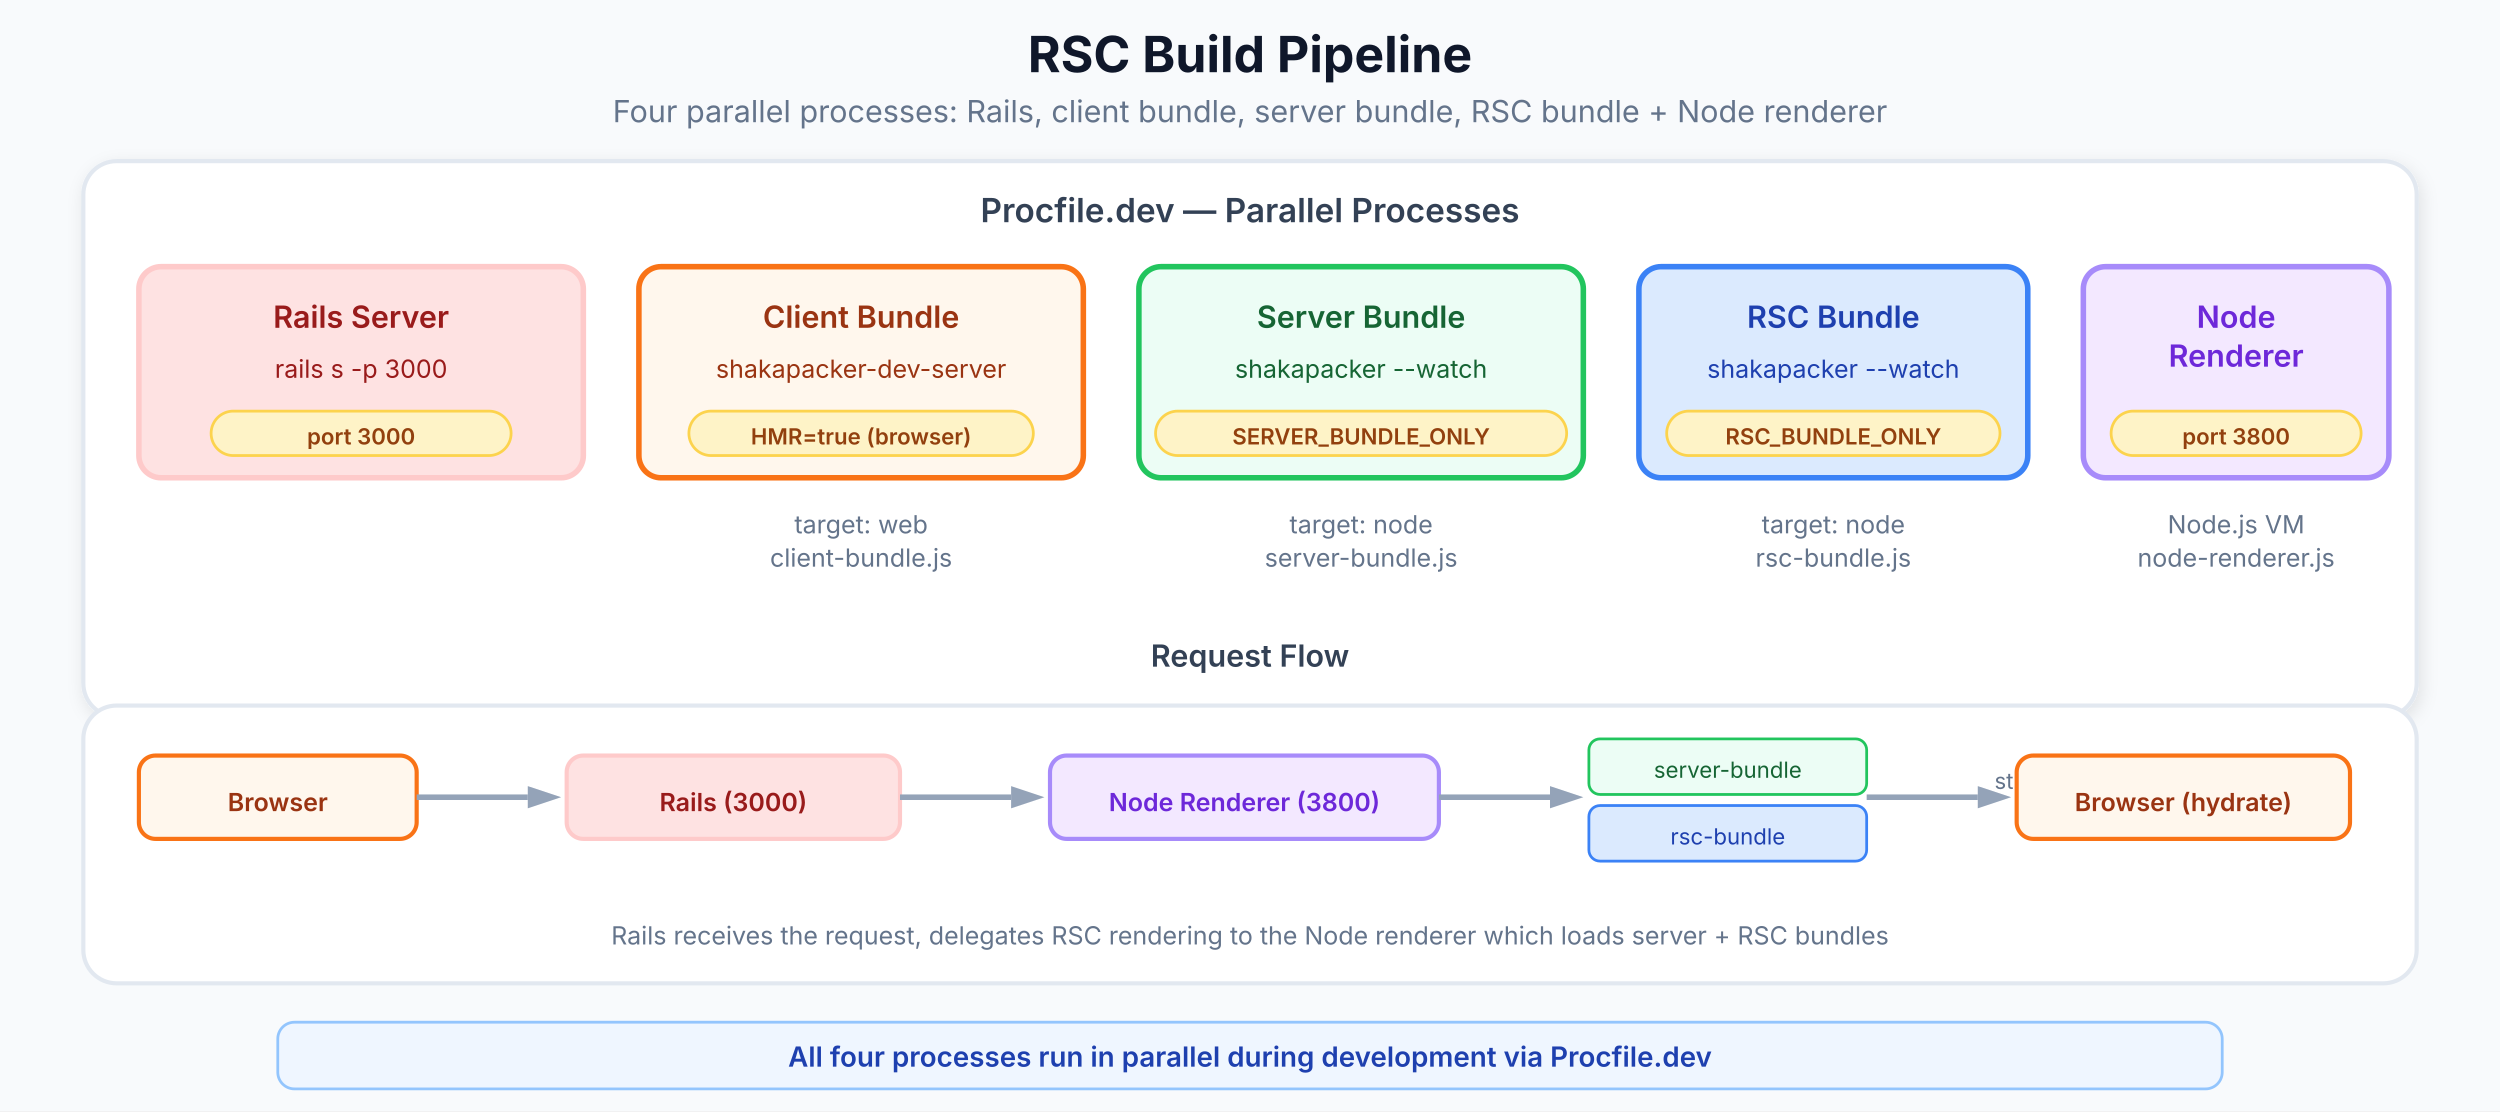
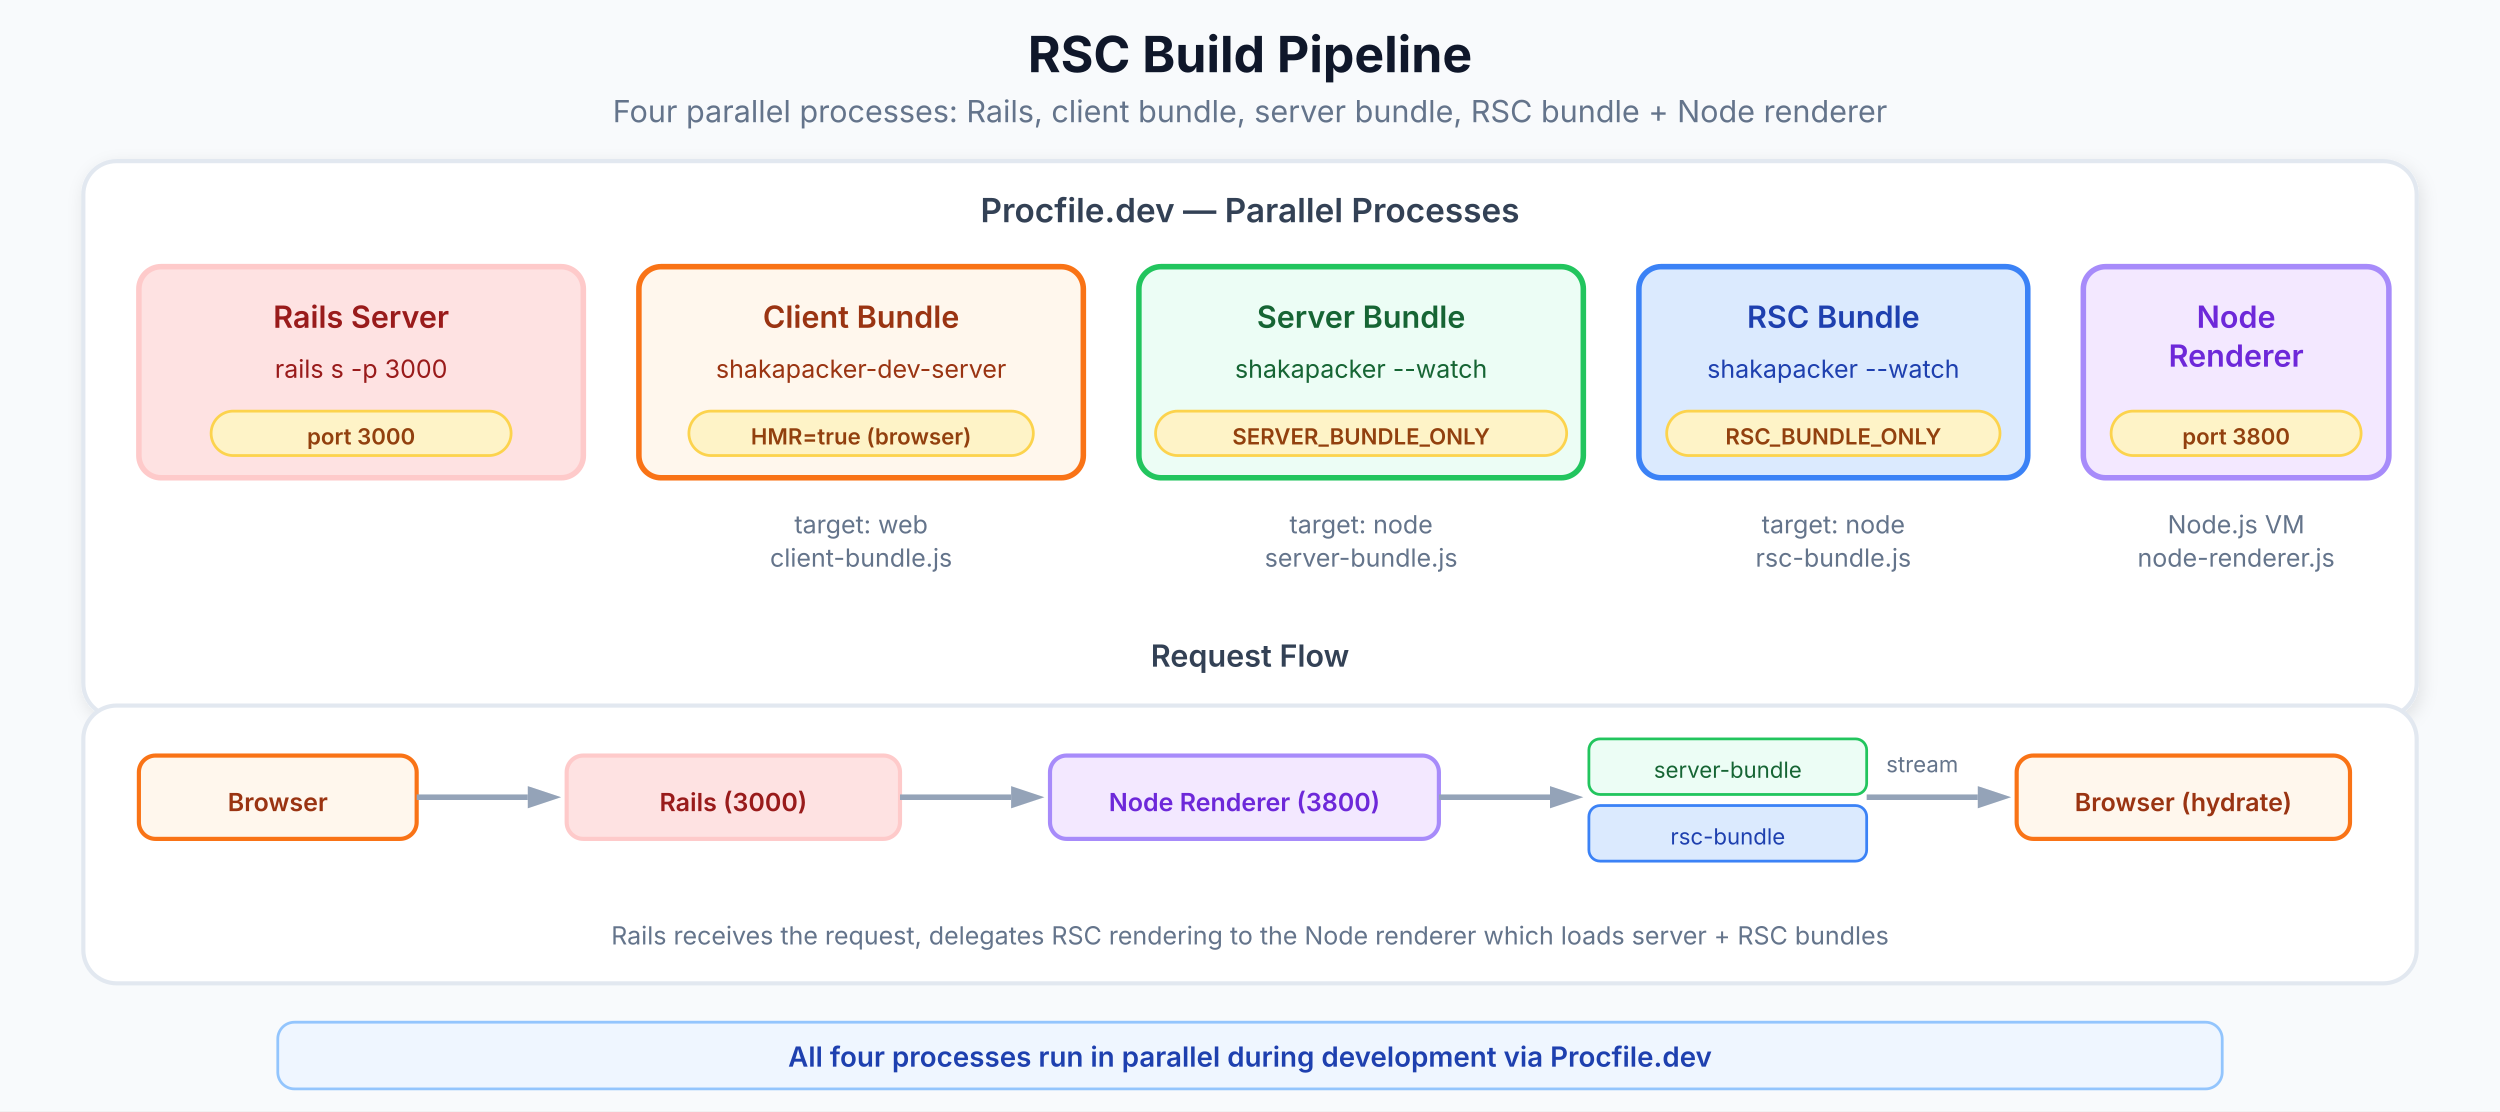
<svg xmlns="http://www.w3.org/2000/svg" viewBox="0 0 900 400" font-family="system-ui, -apple-system, 'Segoe UI', sans-serif">
  <defs>
    <filter id="shadow">
      <feDropShadow dx="1" dy="2" stdDeviation="3" flood-opacity="0.1" />
    </filter>
    <style>
      .bg { fill: #F8FAFC; }
      .title { fill: #0F172A; }
      .subtitle { fill: #64748B; }
      .card { fill: white; stroke: #E2E8F0; }
      .label-text { fill: #334155; }
      .label-sub { fill: #64748B; }
      .client-bundle { fill: #FFF7ED; stroke: #F97316; }
      .client-text { fill: #9A3412; }
      .server-bundle { fill: #ECFDF5; stroke: #22C55E; }
      .server-text { fill: #166534; }
      .rsc-bundle { fill: #DBEAFE; stroke: #3B82F6; }
      .rsc-text { fill: #1E40AF; }
      .node-box { fill: #F3E8FF; stroke: #A78BFA; }
      .node-text { fill: #6D28D9; }
      .rails-box { fill: #FEE2E2; stroke: #FECACA; }
      .rails-text { fill: #991B1B; }
      .process-bg { fill: #F1F5F9; stroke: #E2E8F0; }
      .arrow-line { stroke: #94A3B8; }
      .arrow-body { fill: #94A3B8; }
      .env-badge { fill: #FEF3C7; stroke: #FCD34D; }
      .env-text { fill: #92400E; }
      .code-bg { fill: #1E293B; }
      .code-text { fill: #E2E8F0; }
      .code-keyword { fill: #67E8F9; }
      .code-string { fill: #4ADE80; }
      .note-box { fill: #EFF6FF; stroke: #93C5FD; }
      .note-text { fill: #1E40AF; }

      @media (prefers-color-scheme: dark) {
        .bg { fill: #0F172A; }
        .title { fill: #F1F5F9; }
        .subtitle { fill: #94A3B8; }
        .card { fill: #1E293B; stroke: #334155; }
        .label-text { fill: #CBD5E1; }
        .label-sub { fill: #94A3B8; }
        .client-bundle { fill: #431407; stroke: #F97316; }
        .client-text { fill: #FDBA74; }
        .server-bundle { fill: #052E16; stroke: #10B981; }
        .server-text { fill: #6EE7B7; }
        .rsc-bundle { fill: #172554; stroke: #3B82F6; }
        .rsc-text { fill: #93C5FD; }
        .node-box { fill: #2E1065; stroke: #A78BFA; }
        .node-text { fill: #C4B5FD; }
        .rails-box { fill: #450A0A; stroke: #F87171; }
        .rails-text { fill: #FCA5A5; }
        .process-bg { fill: #1E293B; stroke: #334155; }
        .arrow-line { stroke: #64748B; }
        .arrow-body { fill: #64748B; }
        .env-badge { fill: #422006; stroke: #F59E0B; }
        .env-text { fill: #FCD34D; }
        .code-bg { fill: #0F172A; }
        .note-box { fill: #172554; stroke: #3B82F6; }
        .note-text { fill: #93C5FD; }
      }
    </style>
  </defs>
  <rect width="900" height="400" class="bg" />
  <text x="450" y="26" text-anchor="middle" font-size="18" font-weight="700" class="title">RSC Build Pipeline</text>
  <text x="450" y="44" text-anchor="middle" font-size="11" class="subtitle">Four parallel processes: Rails, client bundle, server bundle, RSC bundle + Node renderer</text>
  <rect x="30" y="58" width="840" height="200" rx="12" class="card" stroke-width="1.5" filter="url(#shadow)" />
  <text x="450" y="80" text-anchor="middle" font-size="12" font-weight="600" class="label-text">Procfile.dev — Parallel Processes</text>
  <rect x="50" y="96" width="160" height="76" rx="8" class="rails-box" stroke-width="2" />
  <text x="130" y="118" text-anchor="middle" font-size="11" font-weight="600" class="rails-text">Rails Server</text>
  <text x="130" y="136" text-anchor="middle" font-size="9" class="rails-text">rails s -p 3000</text>
  <rect x="76" y="148" width="108" height="16" rx="8" class="env-badge" stroke-width="1" />
  <text x="130" y="160" text-anchor="middle" font-size="8" font-weight="600" class="env-text">port 3000</text>
  <rect x="230" y="96" width="160" height="76" rx="8" class="client-bundle" stroke-width="2" />
  <text x="310" y="118" text-anchor="middle" font-size="11" font-weight="600" class="client-text">Client Bundle</text>
  <text x="310" y="136" text-anchor="middle" font-size="9" class="client-text">shakapacker-dev-server</text>
  <rect x="248" y="148" width="124" height="16" rx="8" class="env-badge" stroke-width="1" />
  <text x="310" y="160" text-anchor="middle" font-size="8" font-weight="600" class="env-text">HMR=true (browser)</text>
  <rect x="410" y="96" width="160" height="76" rx="8" class="server-bundle" stroke-width="2" />
  <text x="490" y="118" text-anchor="middle" font-size="11" font-weight="600" class="server-text">Server Bundle</text>
  <text x="490" y="136" text-anchor="middle" font-size="9" class="server-text">shakapacker --watch</text>
  <rect x="416" y="148" width="148" height="16" rx="8" class="env-badge" stroke-width="1" />
  <text x="490" y="160" text-anchor="middle" font-size="8" font-weight="600" class="env-text">SERVER_BUNDLE_ONLY</text>
  <rect x="590" y="96" width="140" height="76" rx="8" class="rsc-bundle" stroke-width="2" />
  <text x="660" y="118" text-anchor="middle" font-size="11" font-weight="600" class="rsc-text">RSC Bundle</text>
  <text x="660" y="136" text-anchor="middle" font-size="9" class="rsc-text">shakapacker --watch</text>
  <rect x="600" y="148" width="120" height="16" rx="8" class="env-badge" stroke-width="1" />
  <text x="660" y="160" text-anchor="middle" font-size="8" font-weight="600" class="env-text">RSC_BUNDLE_ONLY</text>
  <rect x="750" y="96" width="110" height="76" rx="8" class="node-box" stroke-width="2" />
  <text x="805" y="118" text-anchor="middle" font-size="11" font-weight="600" class="node-text">Node</text>
  <text x="805" y="132" text-anchor="middle" font-size="11" font-weight="600" class="node-text">Renderer</text>
  <rect x="760" y="148" width="90" height="16" rx="8" class="env-badge" stroke-width="1" />
  <text x="805" y="160" text-anchor="middle" font-size="8" font-weight="600" class="env-text">port 3800</text>
  <text x="310" y="192" text-anchor="middle" font-size="9" class="label-sub">target: web</text>
  <text x="310" y="204" text-anchor="middle" font-size="9" class="label-sub">client-bundle.js</text>
  <text x="490" y="192" text-anchor="middle" font-size="9" class="label-sub">target: node</text>
  <text x="490" y="204" text-anchor="middle" font-size="9" class="label-sub">server-bundle.js</text>
  <text x="660" y="192" text-anchor="middle" font-size="9" class="label-sub">target: node</text>
  <text x="660" y="204" text-anchor="middle" font-size="9" class="label-sub">rsc-bundle.js</text>
  <text x="805" y="192" text-anchor="middle" font-size="9" class="label-sub">Node.js VM</text>
  <text x="805" y="204" text-anchor="middle" font-size="9" class="label-sub">node-renderer.js</text>
  <text x="450" y="240" text-anchor="middle" font-size="11" font-weight="600" class="label-text">Request Flow</text>
  <rect x="30" y="254" width="840" height="100" rx="12" class="card" stroke-width="1.5" />
  <rect x="50" y="272" width="100" height="30" rx="6" class="client-bundle" stroke-width="1.5" />
  <text x="100" y="292" text-anchor="middle" font-size="9" font-weight="600" class="client-text">Browser</text>
  <line x1="150" y1="287" x2="190" y2="287" class="arrow-line" stroke-width="2" />
  <polygon points="190,283 202,287 190,291" class="arrow-body" />
  <rect x="204" y="272" width="120" height="30" rx="6" class="rails-box" stroke-width="1.5" />
  <text x="264" y="292" text-anchor="middle" font-size="9" font-weight="600" class="rails-text">Rails (3000)</text>
  <line x1="324" y1="287" x2="364" y2="287" class="arrow-line" stroke-width="2" />
  <polygon points="364,283 376,287 364,291" class="arrow-body" />
  <rect x="378" y="272" width="140" height="30" rx="6" class="node-box" stroke-width="1.5" />
  <text x="448" y="292" text-anchor="middle" font-size="9" font-weight="600" class="node-text">Node Renderer (3800)</text>
  <line x1="518" y1="287" x2="558" y2="287" class="arrow-line" stroke-width="2" />
  <polygon points="558,283 570,287 558,291" class="arrow-body" />
  <rect x="572" y="266" width="100" height="20" rx="4" class="server-bundle" stroke-width="1" />
  <text x="622" y="280" text-anchor="middle" font-size="8" class="server-text">server-bundle</text>
  <rect x="572" y="290" width="100" height="20" rx="4" class="rsc-bundle" stroke-width="1" />
  <text x="622" y="304" text-anchor="middle" font-size="8" class="rsc-text">rsc-bundle</text>
  <line x1="672" y1="287" x2="712" y2="287" class="arrow-line" stroke-width="2" />
  <polygon points="712,283 724,287 712,291" class="arrow-body" />
-   <text x="718" y="284" font-size="8" class="label-sub">stream</text>
+   <text x="692" y="278" text-anchor="middle" font-size="8" class="label-sub">stream</text>
  <rect x="726" y="272" width="120" height="30" rx="6" class="client-bundle" stroke-width="1.5" />
  <text x="786" y="292" text-anchor="middle" font-size="9" font-weight="600" class="client-text">Browser (hydrate)</text>
  <text x="450" y="340" text-anchor="middle" font-size="9" class="label-sub">Rails receives the request, delegates RSC rendering to the Node renderer which loads server + RSC bundles</text>
  <rect x="100" y="368" width="700" height="24" rx="6" class="note-box" stroke-width="1" />
  <text x="450" y="384" text-anchor="middle" font-size="10" font-weight="600" class="note-text">All four processes run in parallel during development via Procfile.dev</text>
</svg>
